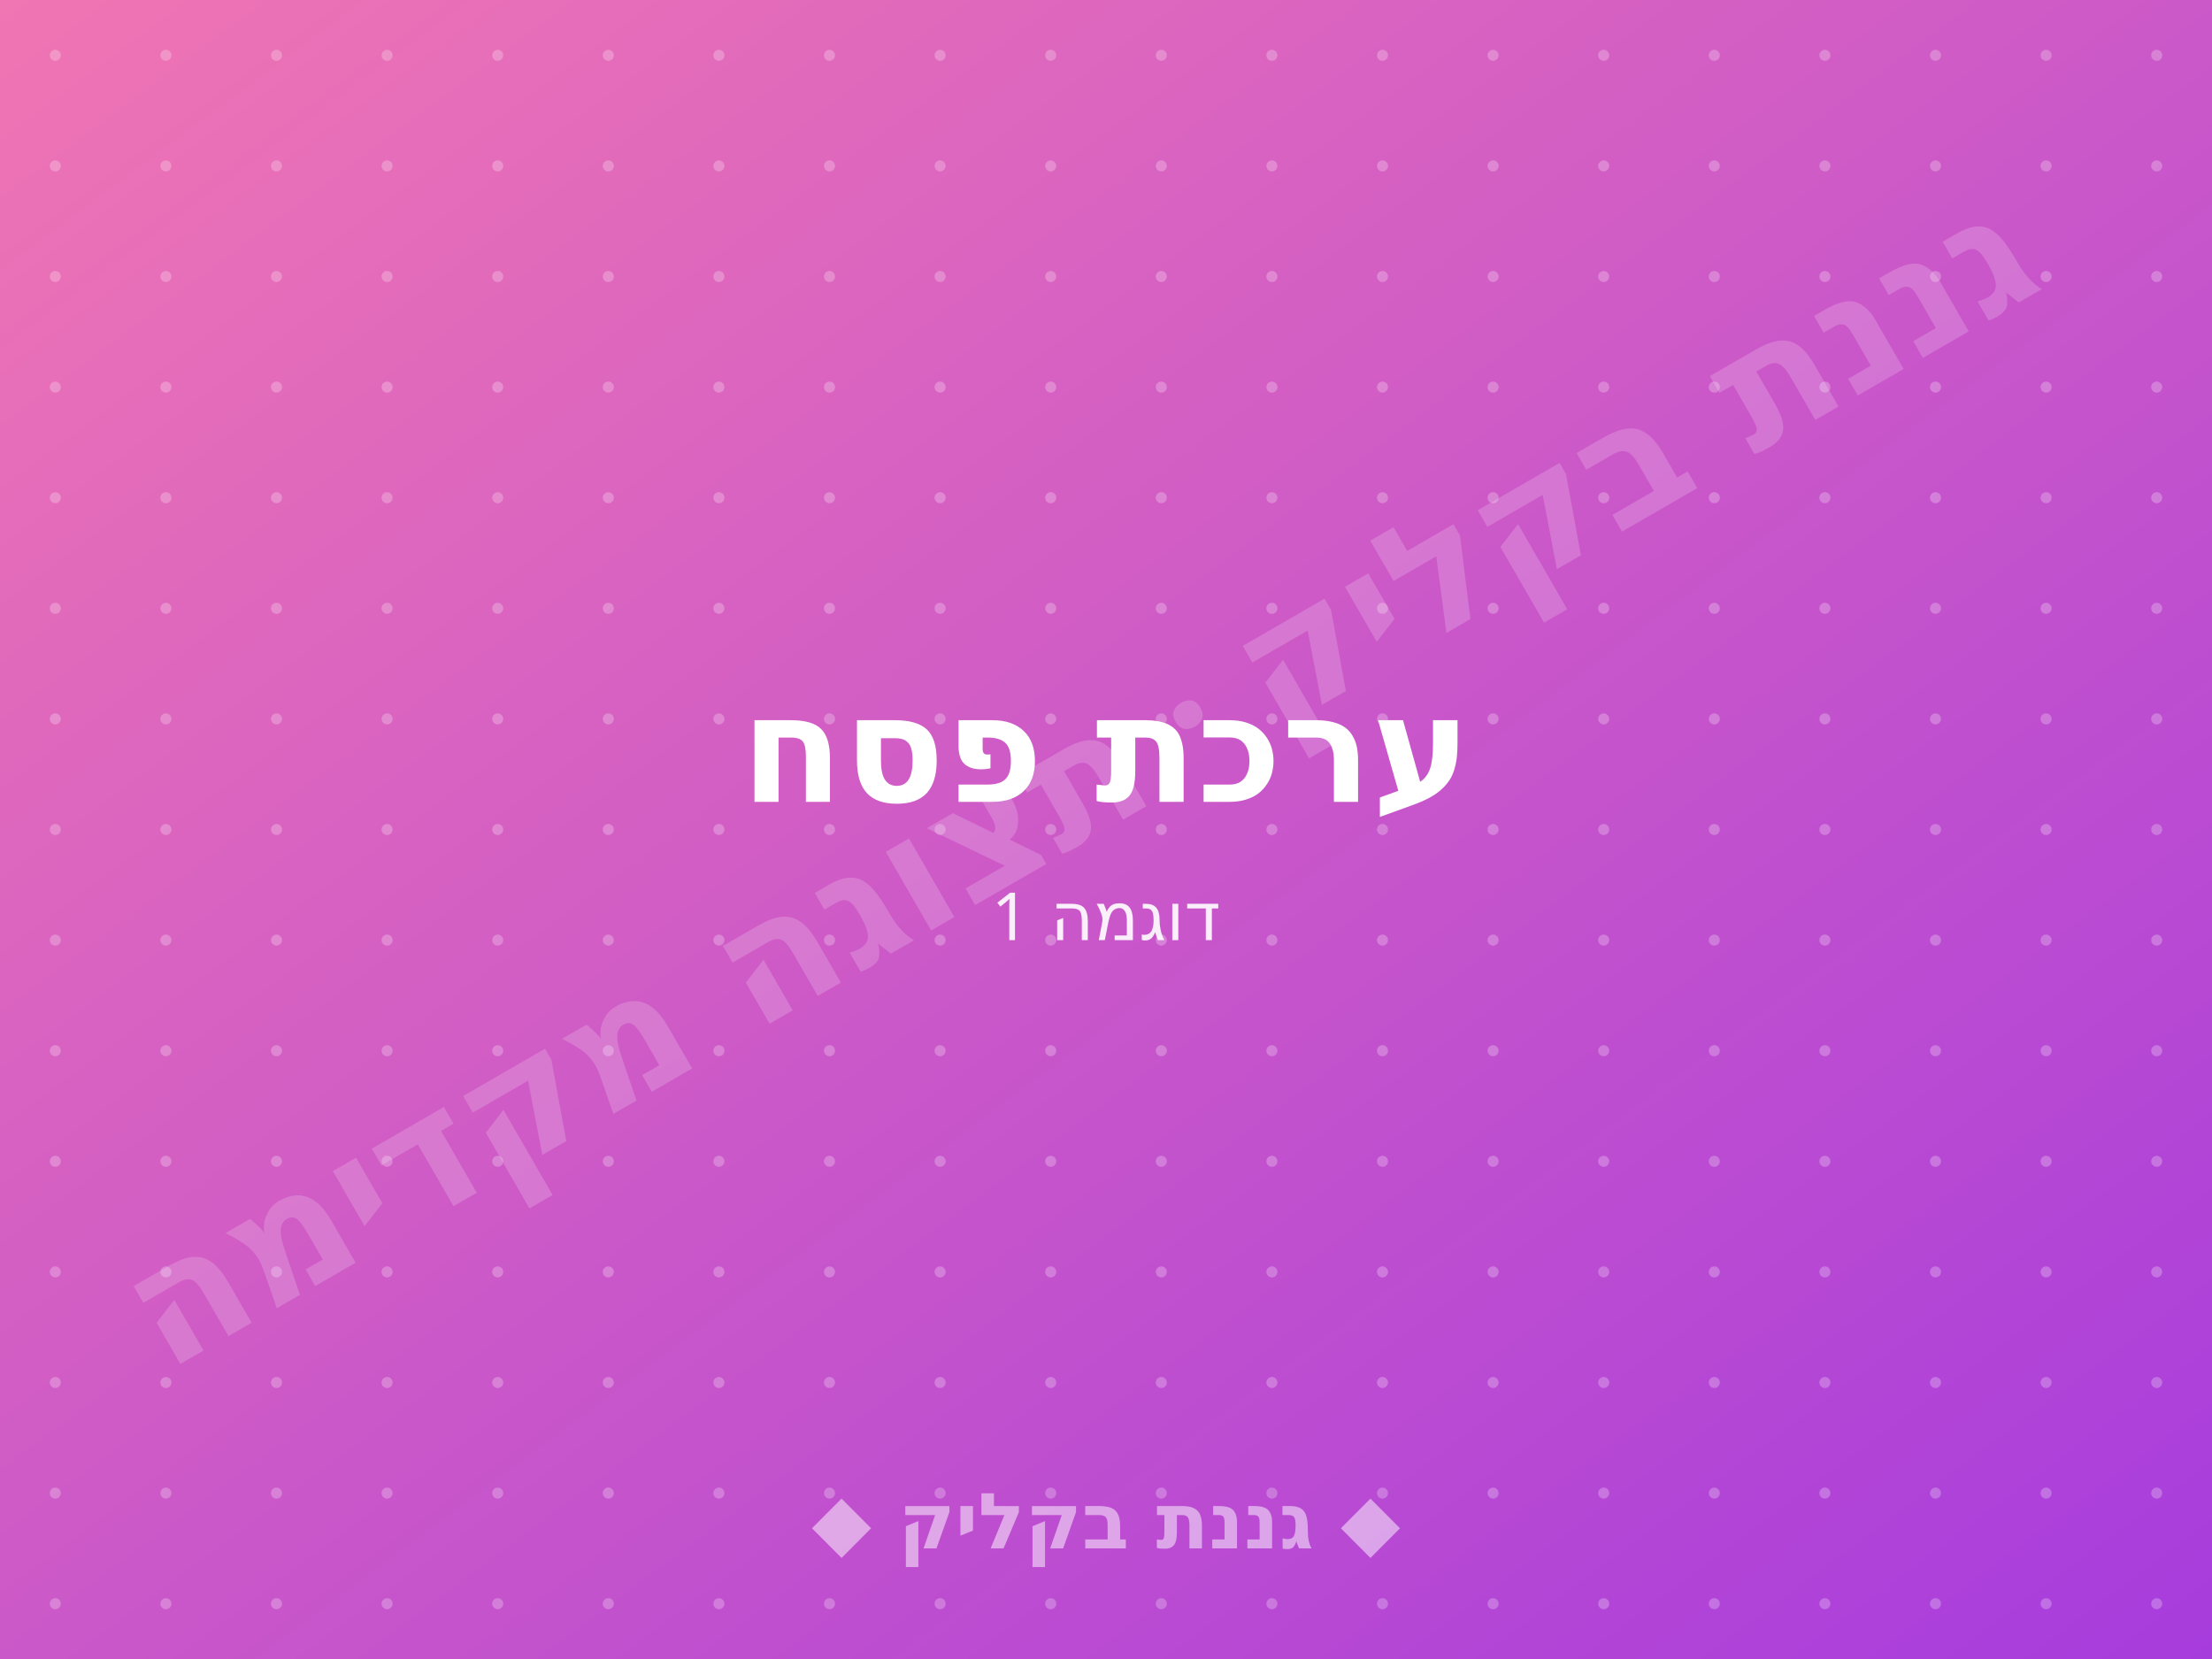
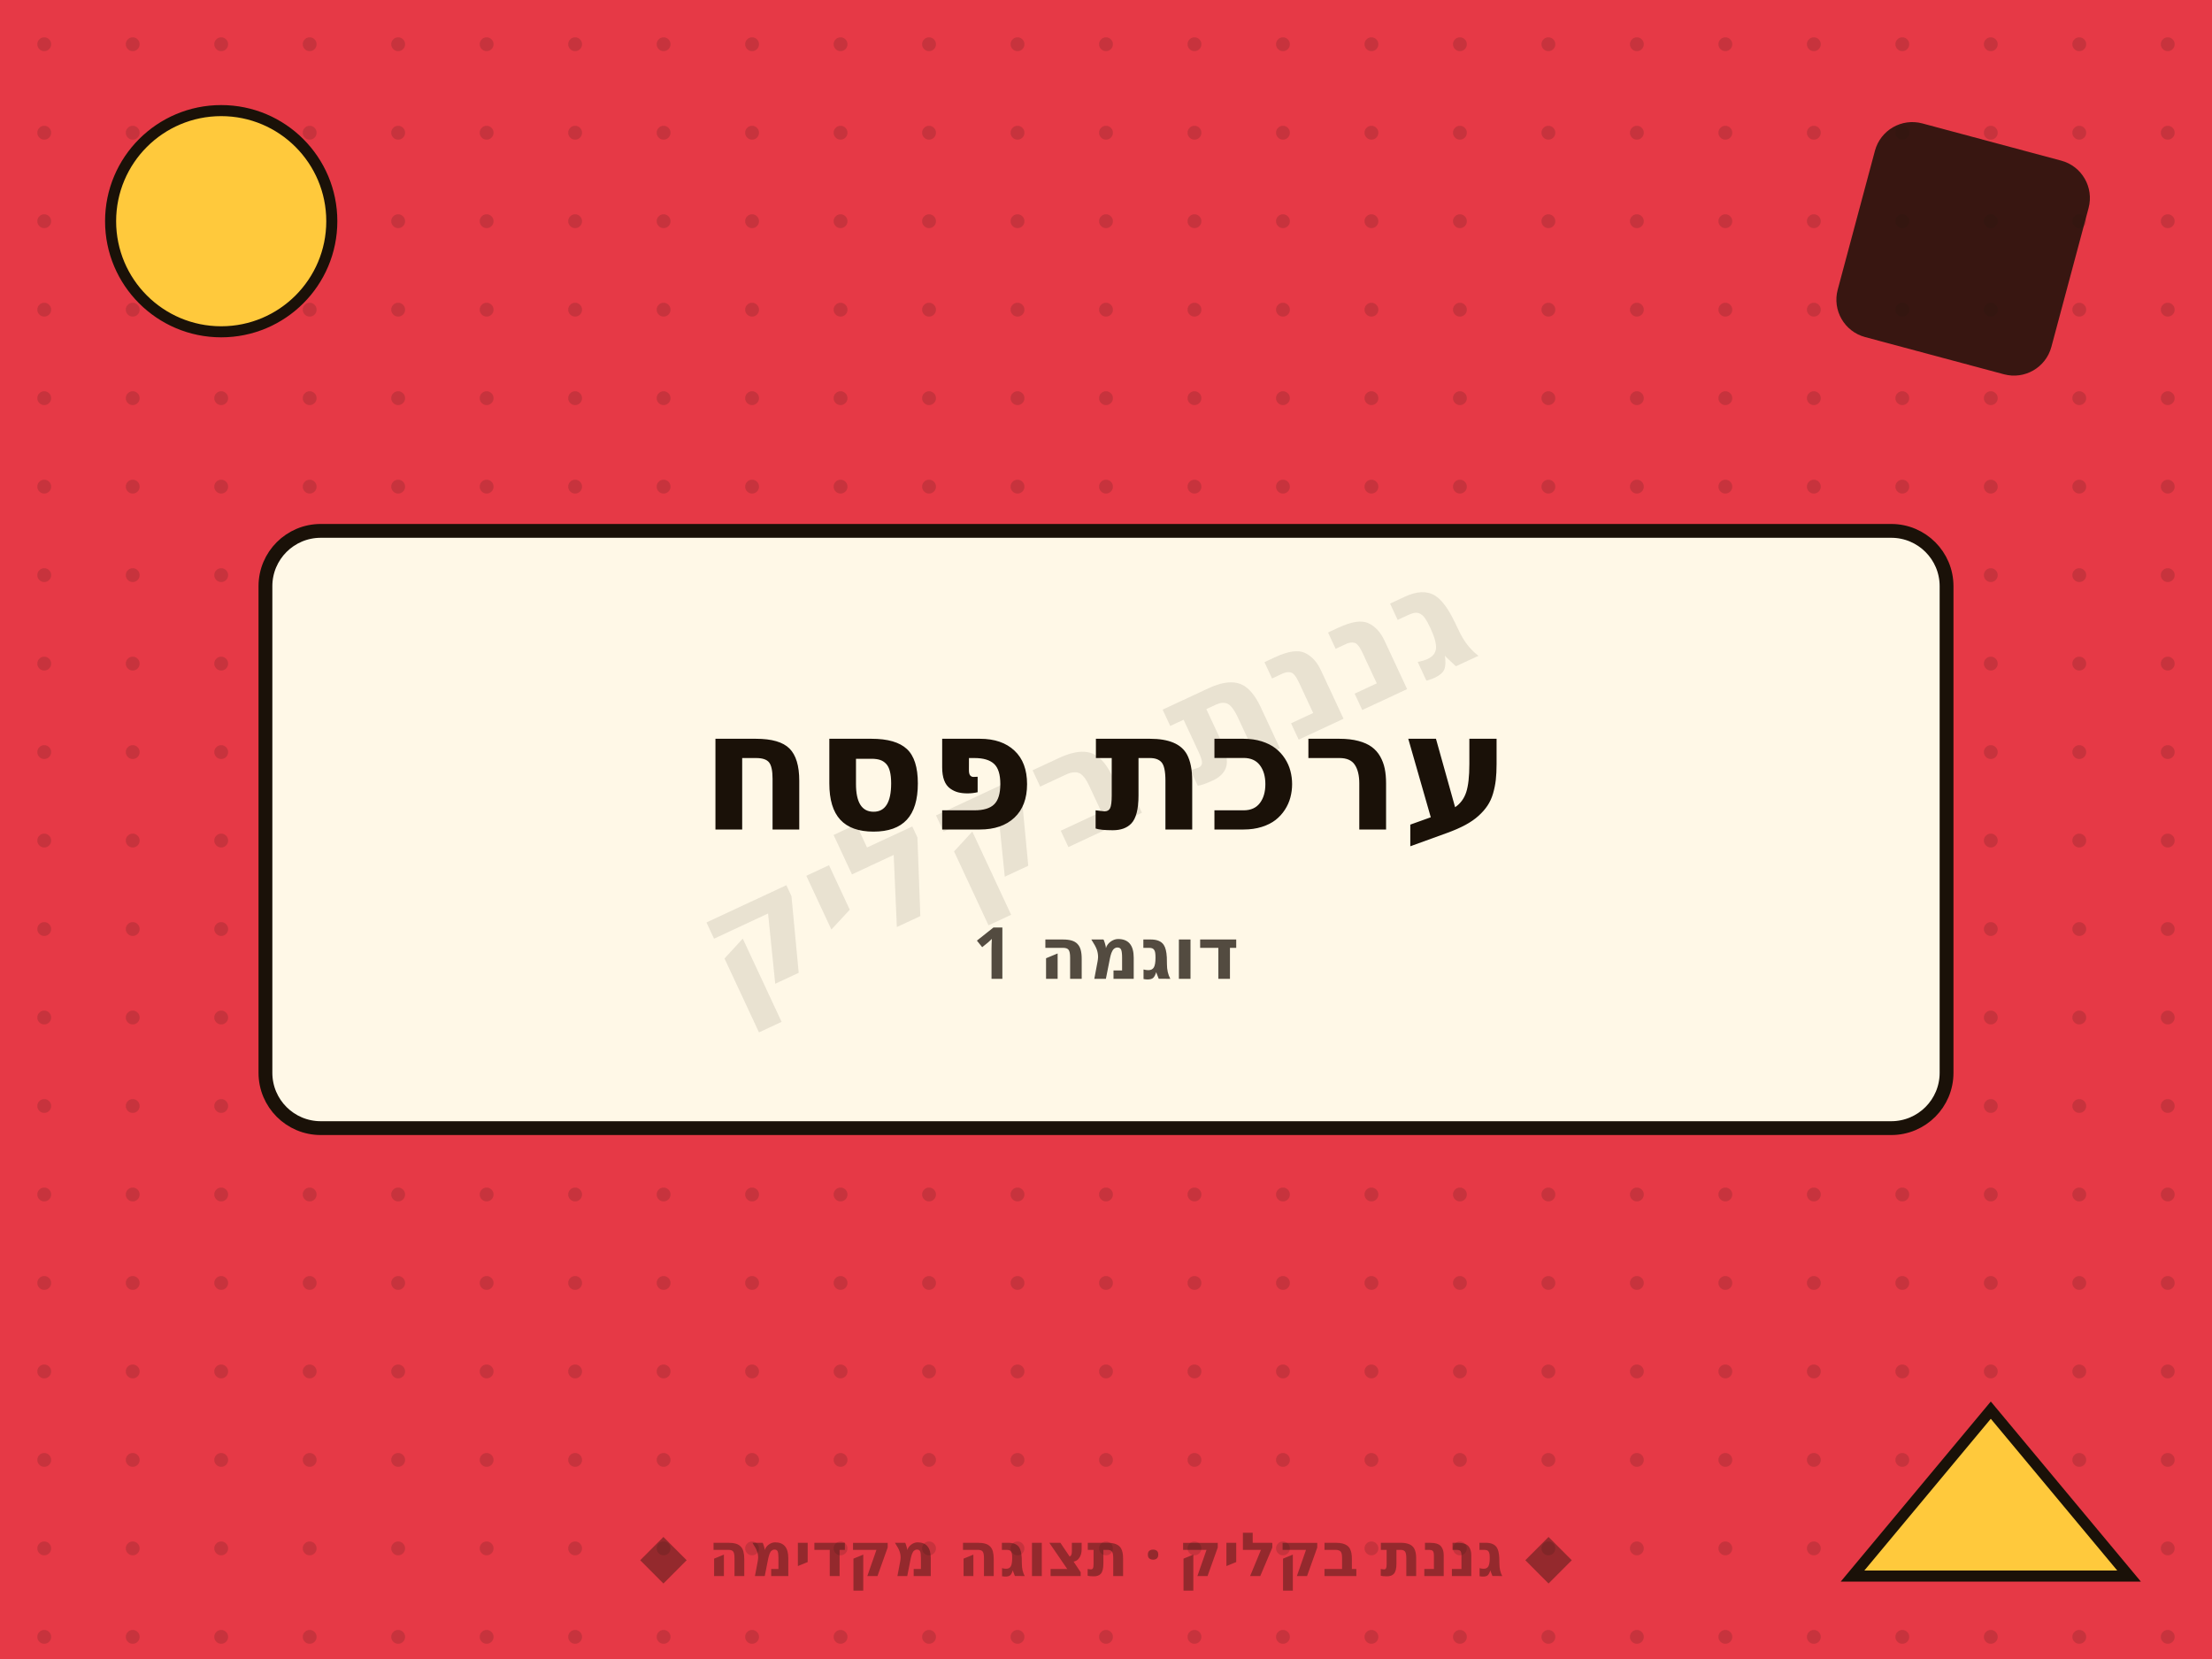
<svg xmlns="http://www.w3.org/2000/svg" viewBox="0 0 800 600" width="800" height="600">
  <defs>
-     <linearGradient id="g" x1="0" y1="0" x2="1" y2="1">
-       <stop offset="0%" stop-color="hsl(330, 80%, 70%)" />
-       <stop offset="100%" stop-color="hsl(280, 70%, 55%)" />
-     </linearGradient>
-     <pattern id="dots" width="40" height="40" patternUnits="userSpaceOnUse">
-       <circle cx="20" cy="20" r="2" fill="rgba(255,255,255,0.25)" />
+     <pattern id="dots" width="32" height="32" patternUnits="userSpaceOnUse">
+       <circle cx="16" cy="16" r="2.5" fill="#1A110826" />
    </pattern>
  </defs>
-   <rect width="800" height="600" fill="url(#g)" />
+   <rect width="800" height="600" fill="#E63946" />
  <rect width="800" height="600" fill="url(#dots)" />
-   <g transform="translate(400, 300)">
-     <text text-anchor="middle" font-family="Heebo, Arial Hebrew, sans-serif" font-weight="800" font-size="54" fill="white" y="-10">ערכת פסח</text>
-     <text text-anchor="middle" font-family="Heebo, Arial Hebrew, sans-serif" font-weight="500" font-size="24" fill="rgba(255,255,255,0.9)" y="40">דוגמה 1</text>
+   <circle cx="80" cy="80" r="40" fill="#FFC93C" stroke="#1A1108" stroke-width="4" />
+   <rect x="670" y="50" width="80" height="80" rx="14" fill="#1A1108" transform="rotate(15 710 90)" opacity="0.85" />
+   <polygon points="720,510 770,570 670,570" fill="#FFC93C" stroke="#1A1108" stroke-width="4" />
+   <rect x="96" y="192" width="608" height="216" rx="20" fill="#FFF8E7" stroke="#1A1108" stroke-width="5" />
+   <text x="400" y="300" text-anchor="middle" font-family="'Heebo','Arial Hebrew',sans-serif" font-weight="900" font-size="60" fill="#1A1108">ערכת פסח</text>
+   <text x="400" y="354" text-anchor="middle" font-family="'Heebo','Arial Hebrew',sans-serif" font-weight="700" font-size="26" fill="#1A1108" opacity="0.75">דוגמה 1</text>
+   <g opacity="0.4">
+     <text x="400" y="570" text-anchor="middle" font-family="'Heebo','Arial Hebrew',sans-serif" font-weight="800" font-size="22" fill="#1A1108">◆ גננת בקליק · תצוגה מקדימה ◆</text>
  </g>
-   <g transform="translate(400, 560)" opacity="0.5">
-     <text text-anchor="middle" font-family="Heebo, Arial Hebrew, sans-serif" font-weight="700" font-size="28" fill="white">◆ גננת בקליק ◆</text>
-   </g>
-   <text text-anchor="middle" font-family="Heebo, Arial Hebrew, sans-serif" font-weight="700" font-size="60" fill="rgba(255,255,255,0.18)" transform="translate(400, 300) rotate(-30)">גננת בקליק · תצוגה מקדימה</text>
+   <text x="400" y="300" text-anchor="middle" font-family="'Heebo','Arial Hebrew',sans-serif" font-weight="900" font-size="56" fill="#1A1108" opacity="0.10" transform="rotate(-25 400 300)">גננת בקליק</text>
</svg>
